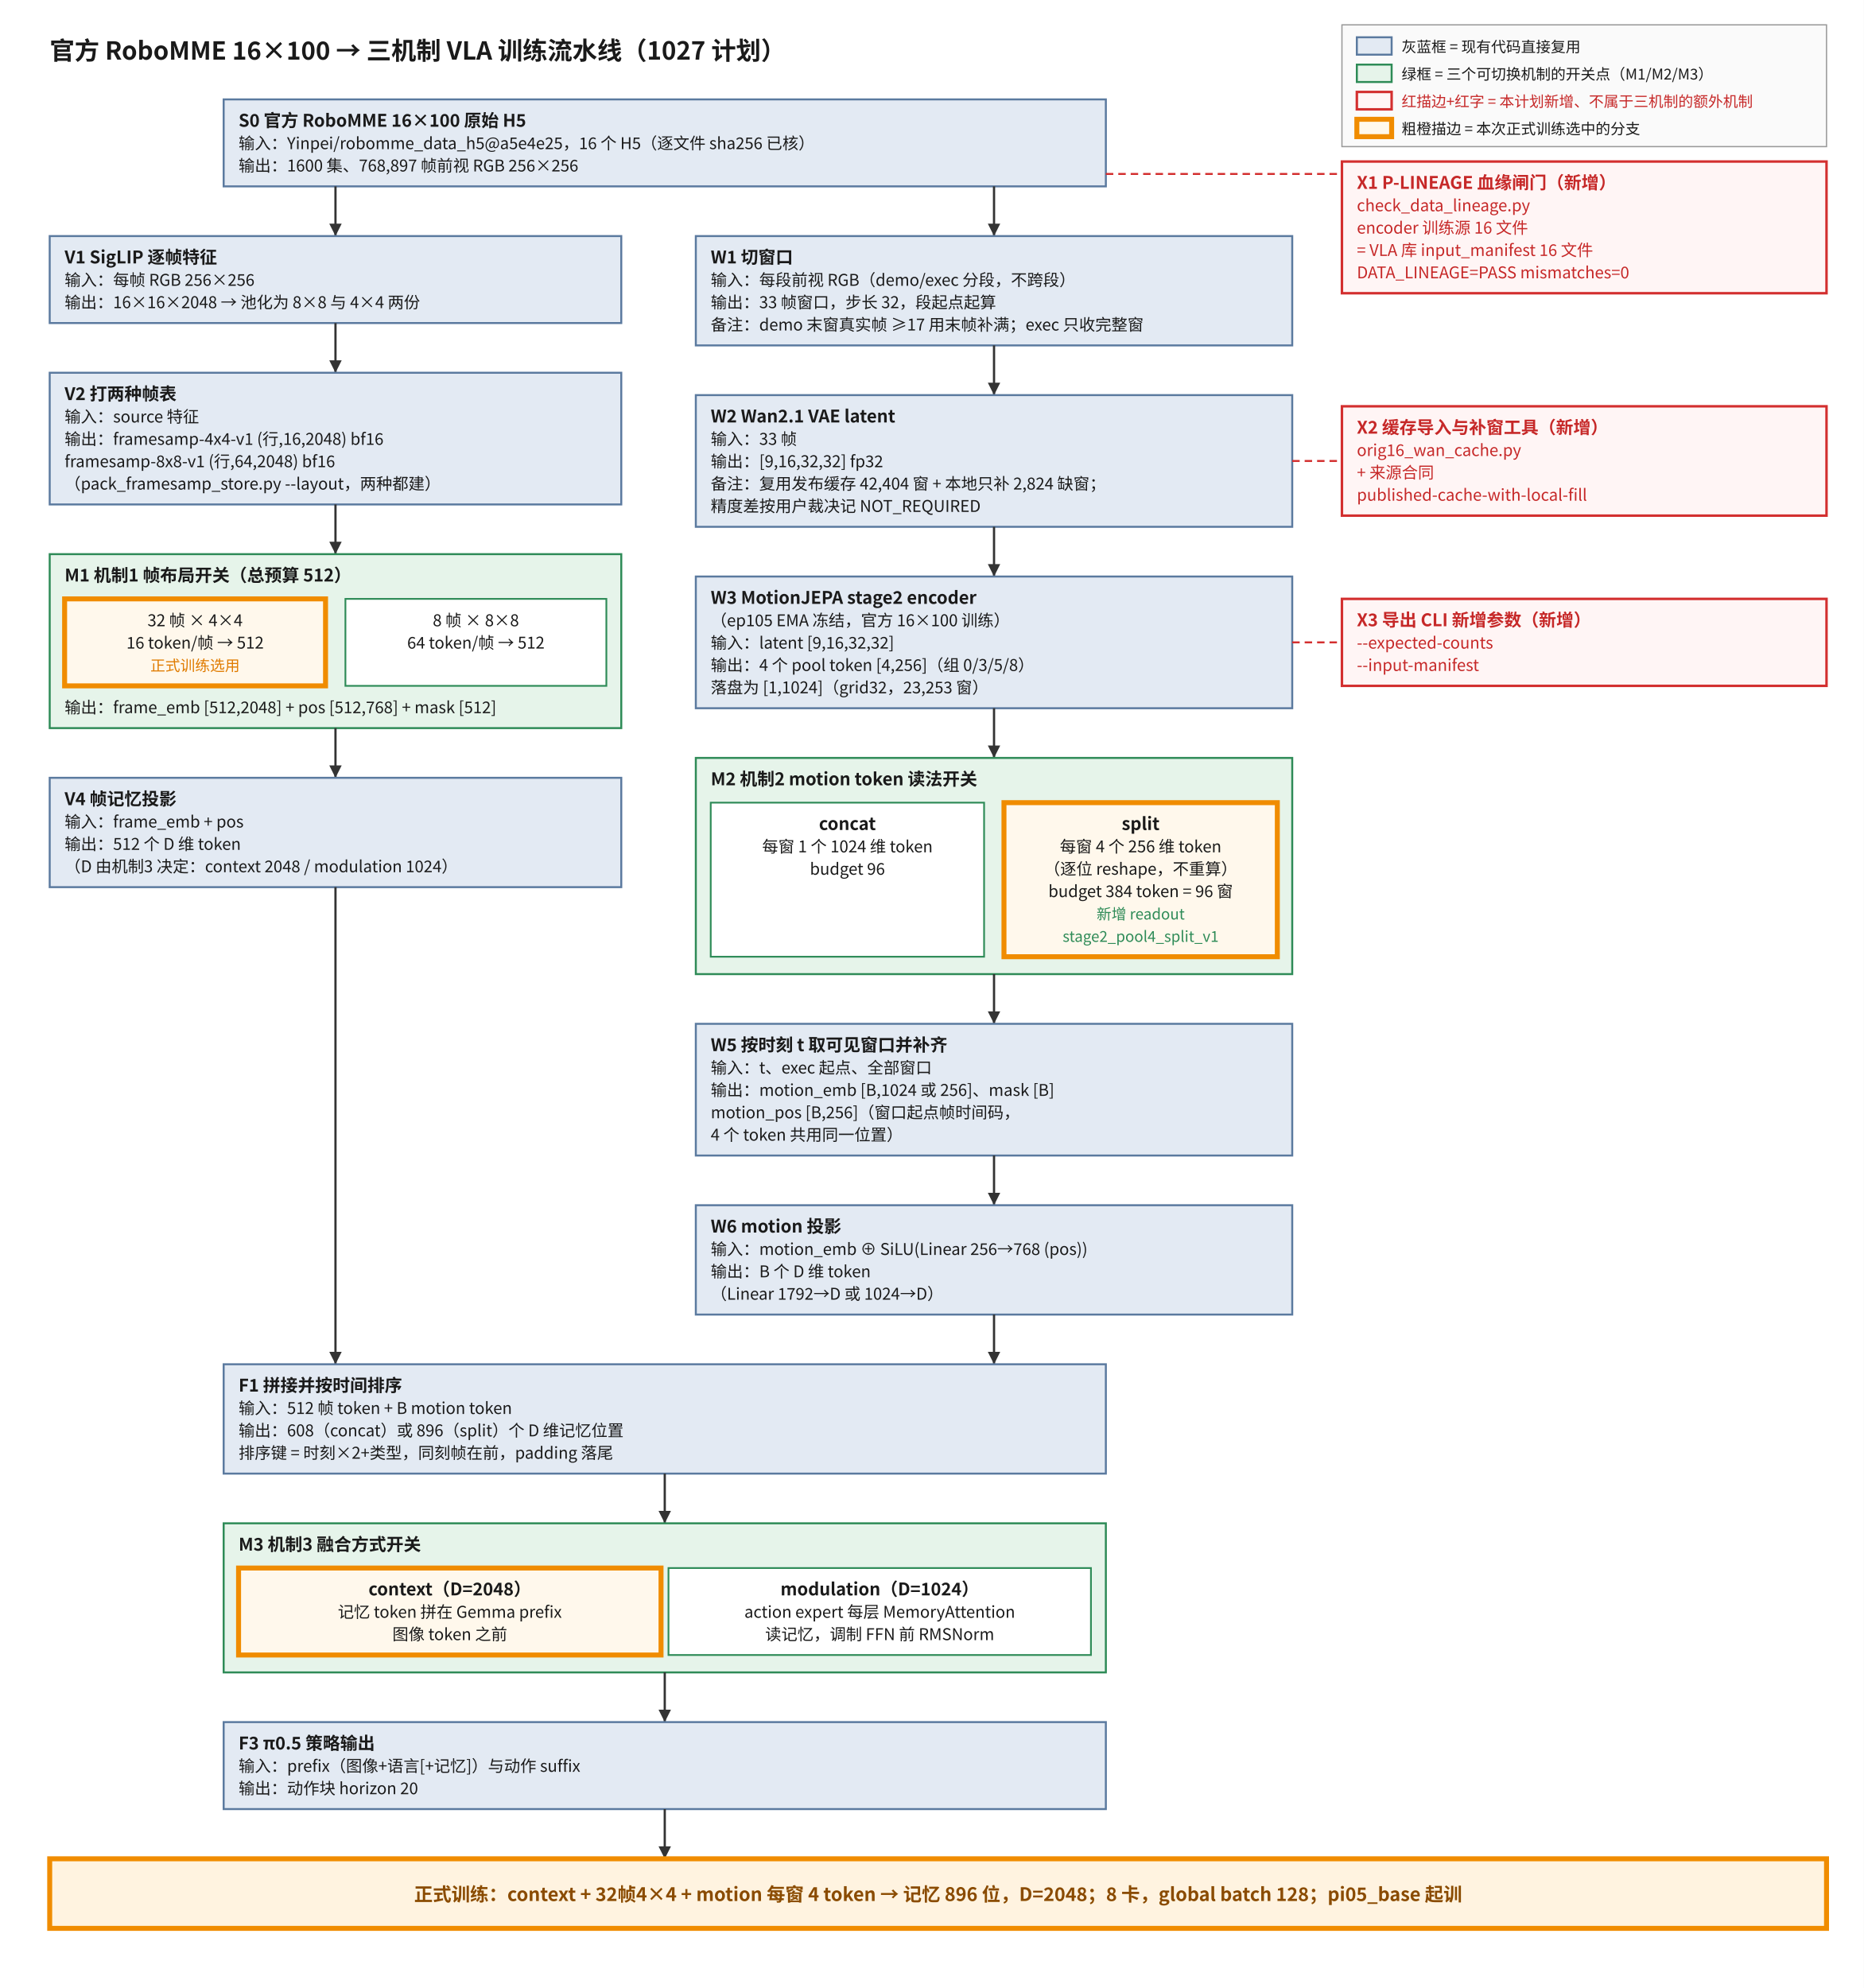
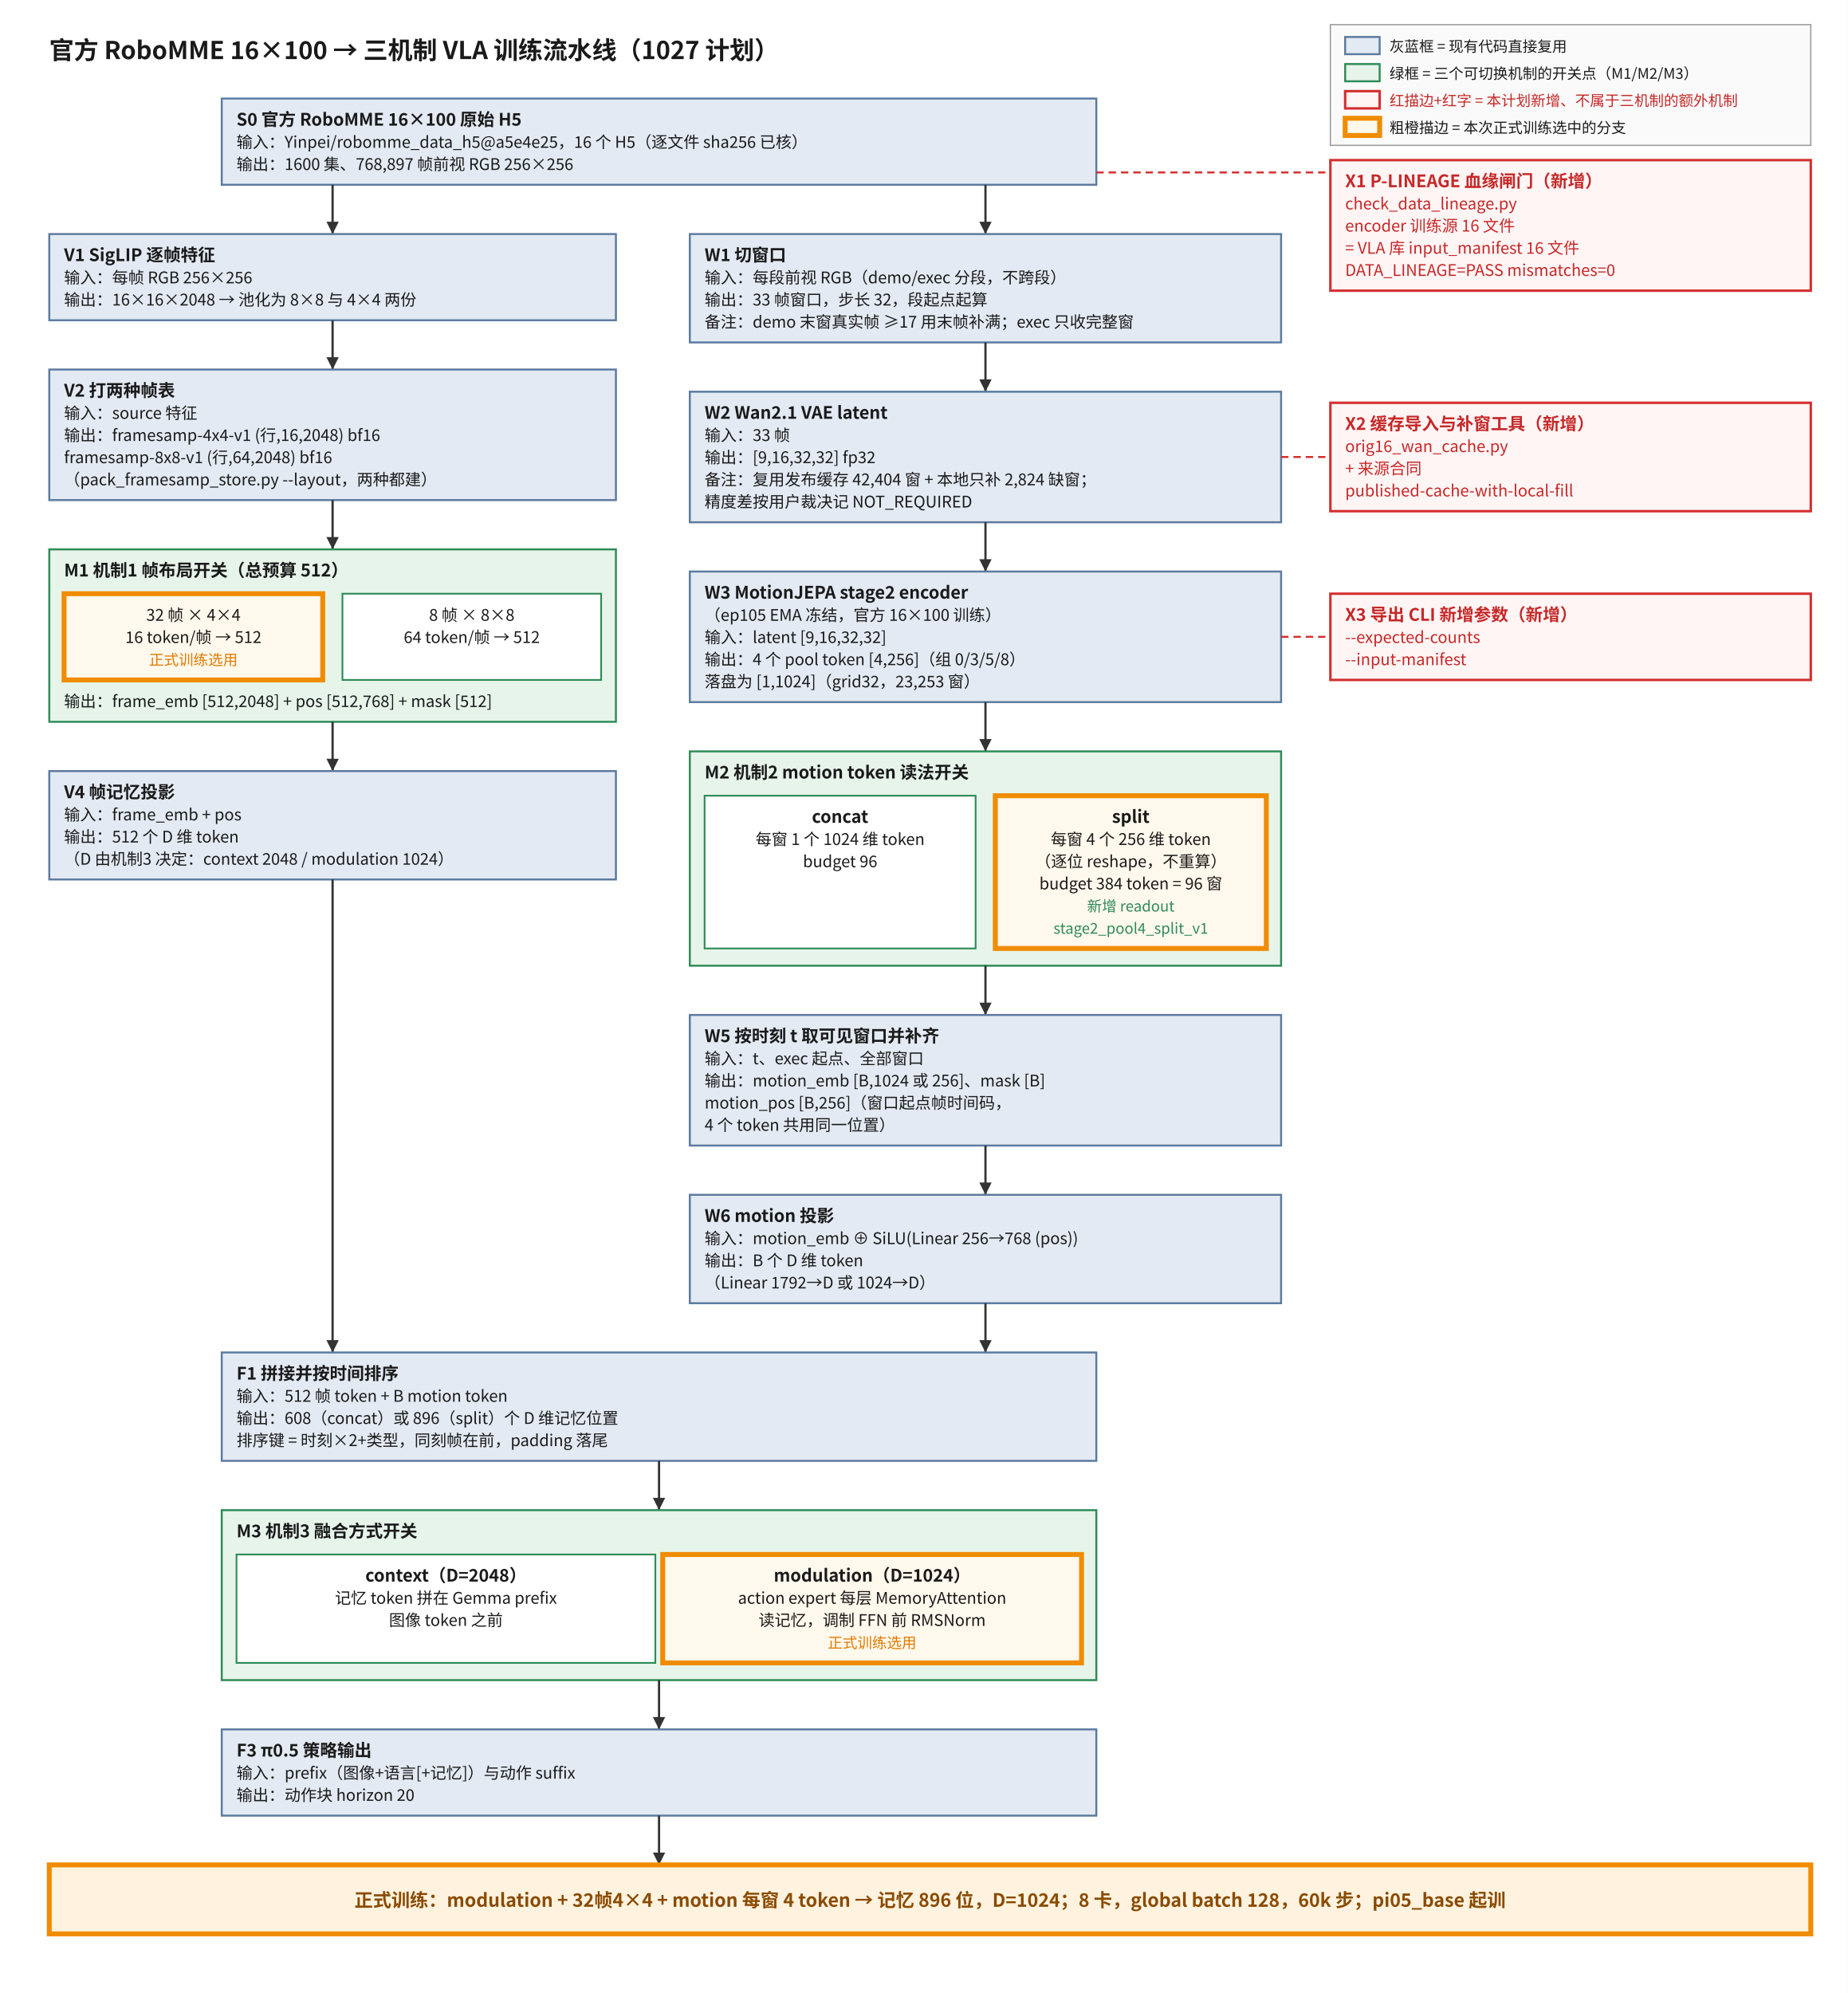
- <svg xmlns="http://www.w3.org/2000/svg" width="1500" height="1600" viewBox="0 0 1500 1600" font-family="Noto Sans CJK SC, Source Han Sans SC, WenQuanYi Micro Hei, sans-serif" font-size="13">
+ <svg xmlns="http://www.w3.org/2000/svg" width="1500" height="1618" viewBox="0 0 1500 1618" font-family="Noto Sans CJK SC, Source Han Sans SC, WenQuanYi Micro Hei, sans-serif" font-size="13">
  <defs>
    <marker id="arr" markerWidth="10" markerHeight="10" refX="10" refY="5" orient="auto" markerUnits="userSpaceOnUse">
      <path d="M0,0 L10,5 L0,10 z" fill="#333" />
    </marker>
    <style>
      .t { font-size:14px; font-weight:bold; fill:#1a1a1a; }
      .b { font-size:13px; fill:#1a1a1a; }
      .s { font-size:12px; fill:#1a1a1a; }
      .red { fill:#c62828; }
      .grn { fill:#2e8b57; }
      .org { fill:#e07b00; }
      .box-blue { fill:#e3eaf3; stroke:#5b7a9f; stroke-width:1.6; }
      .box-green { fill:#e6f4ea; stroke:#2e8b57; stroke-width:1.6; }
      .box-red { fill:#fff5f5; stroke:#d32f2f; stroke-width:2; }
      .sub { fill:#ffffff; stroke:#2e8b57; stroke-width:1.4; }
      .sub-sel { fill:#fff8ec; stroke:#f08c00; stroke-width:4; }
      .flow { stroke:#333; stroke-width:1.8; fill:none; marker-end:url(#arr); }
      .note { stroke:#d32f2f; stroke-width:1.6; stroke-dasharray:6 4; fill:none; }
    </style>
  </defs>
-   <rect width="1500" height="1600" fill="#ffffff" />
+   <rect width="1500" height="1618" fill="#ffffff" />
  <text x="40" y="48" font-size="20" font-weight="bold" fill="#1a1a1a">官方 RoboMME 16×100 → 三机制 VLA 训练流水线（1027 计划）</text>
  <rect x="1080" y="20" width="390" height="98" fill="#fafafa" stroke="#999" stroke-width="1" />
  <rect x="1092" y="30" width="28" height="14" class="box-blue" />
  <text x="1128" y="42" class="s">灰蓝框 = 现有代码直接复用</text>
  <rect x="1092" y="52" width="28" height="14" class="box-green" />
  <text x="1128" y="64" class="s">绿框 = 三个可切换机制的开关点（M1/M2/M3）</text>
  <rect x="1092" y="74" width="28" height="14" class="box-red" />
  <text x="1128" y="86" class="s red">红描边+红字 = 本计划新增、不属于三机制的额外机制</text>
  <rect x="1092" y="96" width="28" height="14" fill="#fff8ec" stroke="#f08c00" stroke-width="4" />
  <text x="1128" y="108" class="s">粗橙描边 = 本次正式训练选中的分支</text>
  <rect x="180" y="80" width="710" height="70" class="box-blue" />
  <text x="192" y="102" class="t">S0 官方 RoboMME 16×100 原始 H5</text>
  <text x="192" y="120" class="b">输入：Yinpei/robomme_data_h5@a5e4e25，16 个 H5（逐文件 sha256 已核）</text>
  <text x="192" y="138" class="b">输出：1600 集、768,897 帧前视 RGB 256×256</text>
  <rect x="1080" y="130" width="390" height="106" class="box-red" />
  <text x="1092" y="152" class="t red">X1 P-LINEAGE 血缘闸门（新增）</text>
  <text x="1092" y="170" class="b red">check_data_lineage.py</text>
  <text x="1092" y="188" class="b red">encoder 训练源 16 文件</text>
  <text x="1092" y="206" class="b red">= VLA 库 input_manifest 16 文件</text>
  <text x="1092" y="224" class="b red">DATA_LINEAGE=PASS mismatches=0</text>
  <line x1="890" y1="140" x2="1080" y2="140" class="note" />
  <line x1="270" y1="150" x2="270" y2="190" class="flow" />
  <line x1="800" y1="150" x2="800" y2="190" class="flow" />
  <rect x="40" y="190" width="460" height="70" class="box-blue" />
  <text x="52" y="212" class="t">V1 SigLIP 逐帧特征</text>
  <text x="52" y="230" class="b">输入：每帧 RGB 256×256</text>
  <text x="52" y="248" class="b">输出：16×16×2048 → 池化为 8×8 与 4×4 两份</text>
  <line x1="270" y1="260" x2="270" y2="300" class="flow" />
  <rect x="40" y="300" width="460" height="106" class="box-blue" />
  <text x="52" y="322" class="t">V2 打两种帧表</text>
  <text x="52" y="340" class="b">输入：source 特征</text>
  <text x="52" y="358" class="b">输出：framesamp-4x4-v1 (行,16,2048) bf16</text>
  <text x="52" y="376" class="b">　　　framesamp-8x8-v1 (行,64,2048) bf16</text>
  <text x="52" y="394" class="b">（pack_framesamp_store.py --layout，两种都建）</text>
  <line x1="270" y1="406" x2="270" y2="446" class="flow" />
  <rect x="40" y="446" width="460" height="140" class="box-green" />
  <text x="52" y="468" class="t">M1 机制1 帧布局开关（总预算 512）</text>
  <rect x="52" y="482" width="210" height="70" class="sub-sel" />
  <text x="157" y="504" class="b" text-anchor="middle">32 帧 × 4×4</text>
  <text x="157" y="522" class="b" text-anchor="middle">16 token/帧 → 512</text>
  <text x="157" y="540" class="s org" text-anchor="middle">正式训练选用</text>
  <rect x="278" y="482" width="210" height="70" class="sub" />
  <text x="383" y="504" class="b" text-anchor="middle">8 帧 × 8×8</text>
  <text x="383" y="522" class="b" text-anchor="middle">64 token/帧 → 512</text>
  <text x="52" y="574" class="b">输出：frame_emb [512,2048] + pos [512,768] + mask [512]</text>
  <line x1="270" y1="586" x2="270" y2="626" class="flow" />
  <rect x="40" y="626" width="460" height="88" class="box-blue" />
  <text x="52" y="648" class="t">V4 帧记忆投影</text>
  <text x="52" y="666" class="b">输入：frame_emb + pos</text>
  <text x="52" y="684" class="b">输出：512 个 D 维 token</text>
  <text x="52" y="702" class="b">（D 由机制3 决定：context 2048 / modulation 1024）</text>
  <line x1="270" y1="714" x2="270" y2="1098" class="flow" />
  <rect x="560" y="190" width="480" height="88" class="box-blue" />
  <text x="572" y="212" class="t">W1 切窗口</text>
  <text x="572" y="230" class="b">输入：每段前视 RGB（demo/exec 分段，不跨段）</text>
  <text x="572" y="248" class="b">输出：33 帧窗口，步长 32，段起点起算</text>
  <text x="572" y="266" class="b">备注：demo 末窗真实帧 ≥17 用末帧补满；exec 只收完整窗</text>
  <line x1="800" y1="278" x2="800" y2="318" class="flow" />
  <rect x="560" y="318" width="480" height="106" class="box-blue" />
  <text x="572" y="340" class="t">W2 Wan2.1 VAE latent</text>
  <text x="572" y="358" class="b">输入：33 帧</text>
  <text x="572" y="376" class="b">输出：[9,16,32,32] fp32</text>
  <text x="572" y="394" class="b">备注：复用发布缓存 42,404 窗 + 本地只补 2,824 缺窗；</text>
  <text x="572" y="412" class="b">　　　精度差按用户裁决记 NOT_REQUIRED</text>
  <rect x="1080" y="327" width="390" height="88" class="box-red" />
  <text x="1092" y="349" class="t red">X2 缓存导入与补窗工具（新增）</text>
  <text x="1092" y="367" class="b red">orig16_wan_cache.py</text>
  <text x="1092" y="385" class="b red">+ 来源合同</text>
  <text x="1092" y="403" class="b red">published-cache-with-local-fill</text>
  <line x1="1040" y1="371" x2="1080" y2="371" class="note" />
  <line x1="800" y1="424" x2="800" y2="464" class="flow" />
  <rect x="560" y="464" width="480" height="106" class="box-blue" />
  <text x="572" y="486" class="t">W3 MotionJEPA stage2 encoder</text>
  <text x="572" y="504" class="b">（ep105 EMA 冻结，官方 16×100 训练）</text>
  <text x="572" y="522" class="b">输入：latent [9,16,32,32]</text>
  <text x="572" y="540" class="b">输出：4 个 pool token [4,256]（组 0/3/5/8）</text>
  <text x="572" y="558" class="b">　　　落盘为 [1,1024]（grid32，23,253 窗）</text>
  <rect x="1080" y="482" width="390" height="70" class="box-red" />
  <text x="1092" y="504" class="t red">X3 导出 CLI 新增参数（新增）</text>
  <text x="1092" y="522" class="b red">--expected-counts</text>
  <text x="1092" y="540" class="b red">--input-manifest</text>
  <line x1="1040" y1="517" x2="1080" y2="517" class="note" />
  <line x1="800" y1="570" x2="800" y2="610" class="flow" />
  <rect x="560" y="610" width="480" height="174" class="box-green" />
  <text x="572" y="632" class="t">M2 机制2 motion token 读法开关</text>
  <rect x="572" y="646" width="220" height="124" class="sub" />
  <text x="682" y="668" class="t" text-anchor="middle">concat</text>
  <text x="682" y="686" class="b" text-anchor="middle">每窗 1 个 1024 维 token</text>
  <text x="682" y="704" class="b" text-anchor="middle">budget 96</text>
  <rect x="808" y="646" width="220" height="124" class="sub-sel" />
  <text x="918" y="668" class="t" text-anchor="middle">split</text>
  <text x="918" y="686" class="b" text-anchor="middle">每窗 4 个 256 维 token</text>
  <text x="918" y="704" class="b" text-anchor="middle">（逐位 reshape，不重算）</text>
  <text x="918" y="722" class="b" text-anchor="middle">budget 384 token = 96 窗</text>
  <text x="918" y="740" class="s grn" text-anchor="middle">新增 readout</text>
  <text x="918" y="758" class="s grn" text-anchor="middle">stage2_pool4_split_v1</text>
  <line x1="800" y1="784" x2="800" y2="824" class="flow" />
  <rect x="560" y="824" width="480" height="106" class="box-blue" />
  <text x="572" y="846" class="t">W5 按时刻 t 取可见窗口并补齐</text>
  <text x="572" y="864" class="b">输入：t、exec 起点、全部窗口</text>
  <text x="572" y="882" class="b">输出：motion_emb [B,1024 或 256]、mask [B]</text>
  <text x="572" y="900" class="b">　　　motion_pos [B,256]（窗口起点帧时间码，</text>
  <text x="572" y="918" class="b">　　　4 个 token 共用同一位置）</text>
  <line x1="800" y1="930" x2="800" y2="970" class="flow" />
  <rect x="560" y="970" width="480" height="88" class="box-blue" />
  <text x="572" y="992" class="t">W6 motion 投影</text>
  <text x="572" y="1010" class="b">输入：motion_emb ⊕ SiLU(Linear 256→768 (pos))</text>
  <text x="572" y="1028" class="b">输出：B 个 D 维 token</text>
  <text x="572" y="1046" class="b">（Linear 1792→D 或 1024→D）</text>
  <line x1="800" y1="1058" x2="800" y2="1098" class="flow" />
  <rect x="180" y="1098" width="710" height="88" class="box-blue" />
  <text x="192" y="1120" class="t">F1 拼接并按时间排序</text>
  <text x="192" y="1138" class="b">输入：512 帧 token + B motion token</text>
  <text x="192" y="1156" class="b">输出：608（concat）或 896（split）个 D 维记忆位置</text>
  <text x="192" y="1174" class="b">排序键 = 时刻×2+类型，同刻帧在前，padding 落尾</text>
  <line x1="535" y1="1186" x2="535" y2="1226" class="flow" />
-   <rect x="180" y="1226" width="710" height="120" class="box-green" />
+   <rect x="180" y="1226" width="710" height="138" class="box-green" />
  <text x="192" y="1248" class="t">M3 机制3 融合方式开关</text>
-   <rect x="192" y="1262" width="340" height="70" class="sub-sel" />
+   <rect x="192" y="1262" width="340" height="88" class="sub" />
  <text x="362" y="1284" class="t" text-anchor="middle">context（D=2048）</text>
  <text x="362" y="1302" class="b" text-anchor="middle">记忆 token 拼在 Gemma prefix</text>
  <text x="362" y="1320" class="b" text-anchor="middle">图像 token 之前</text>
-   <rect x="538" y="1262" width="340" height="70" class="sub" />
+   <rect x="538" y="1262" width="340" height="88" class="sub-sel" />
  <text x="708" y="1284" class="t" text-anchor="middle">modulation（D=1024）</text>
  <text x="708" y="1302" class="b" text-anchor="middle">action expert 每层 MemoryAttention</text>
  <text x="708" y="1320" class="b" text-anchor="middle">读记忆，调制 FFN 前 RMSNorm</text>
-   <line x1="535" y1="1346" x2="535" y2="1386" class="flow" />
-   <rect x="180" y="1386" width="710" height="70" class="box-blue" />
-   <text x="192" y="1408" class="t">F3 π0.5 策略输出</text>
-   <text x="192" y="1426" class="b">输入：prefix（图像+语言[+记忆]）与动作 suffix</text>
-   <text x="192" y="1444" class="b">输出：动作块 horizon 20</text>
-   <line x1="535" y1="1456" x2="535" y2="1496" class="flow" />
-   <rect x="40" y="1496" width="1430" height="56" fill="#fff3e0" stroke="#f08c00" stroke-width="4" />
-   <text x="755" y="1530" font-size="15" font-weight="bold" fill="#8a4b00" text-anchor="middle">正式训练：context + 32帧4×4 + motion 每窗 4 token → 记忆 896 位，D=2048；8 卡，global batch 128；pi05_base 起训</text>
+   <text x="708" y="1338" class="s org" text-anchor="middle">正式训练选用</text>
+   <line x1="535" y1="1364" x2="535" y2="1404" class="flow" />
+   <rect x="180" y="1404" width="710" height="70" class="box-blue" />
+   <text x="192" y="1426" class="t">F3 π0.5 策略输出</text>
+   <text x="192" y="1444" class="b">输入：prefix（图像+语言[+记忆]）与动作 suffix</text>
+   <text x="192" y="1462" class="b">输出：动作块 horizon 20</text>
+   <line x1="535" y1="1474" x2="535" y2="1514" class="flow" />
+   <rect x="40" y="1514" width="1430" height="56" fill="#fff3e0" stroke="#f08c00" stroke-width="4" />
+   <text x="755" y="1548" font-size="15" font-weight="bold" fill="#8a4b00" text-anchor="middle">正式训练：modulation + 32帧4×4 + motion 每窗 4 token → 记忆 896 位，D=1024；8 卡，global batch 128，60k 步；pi05_base 起训</text>
</svg>
